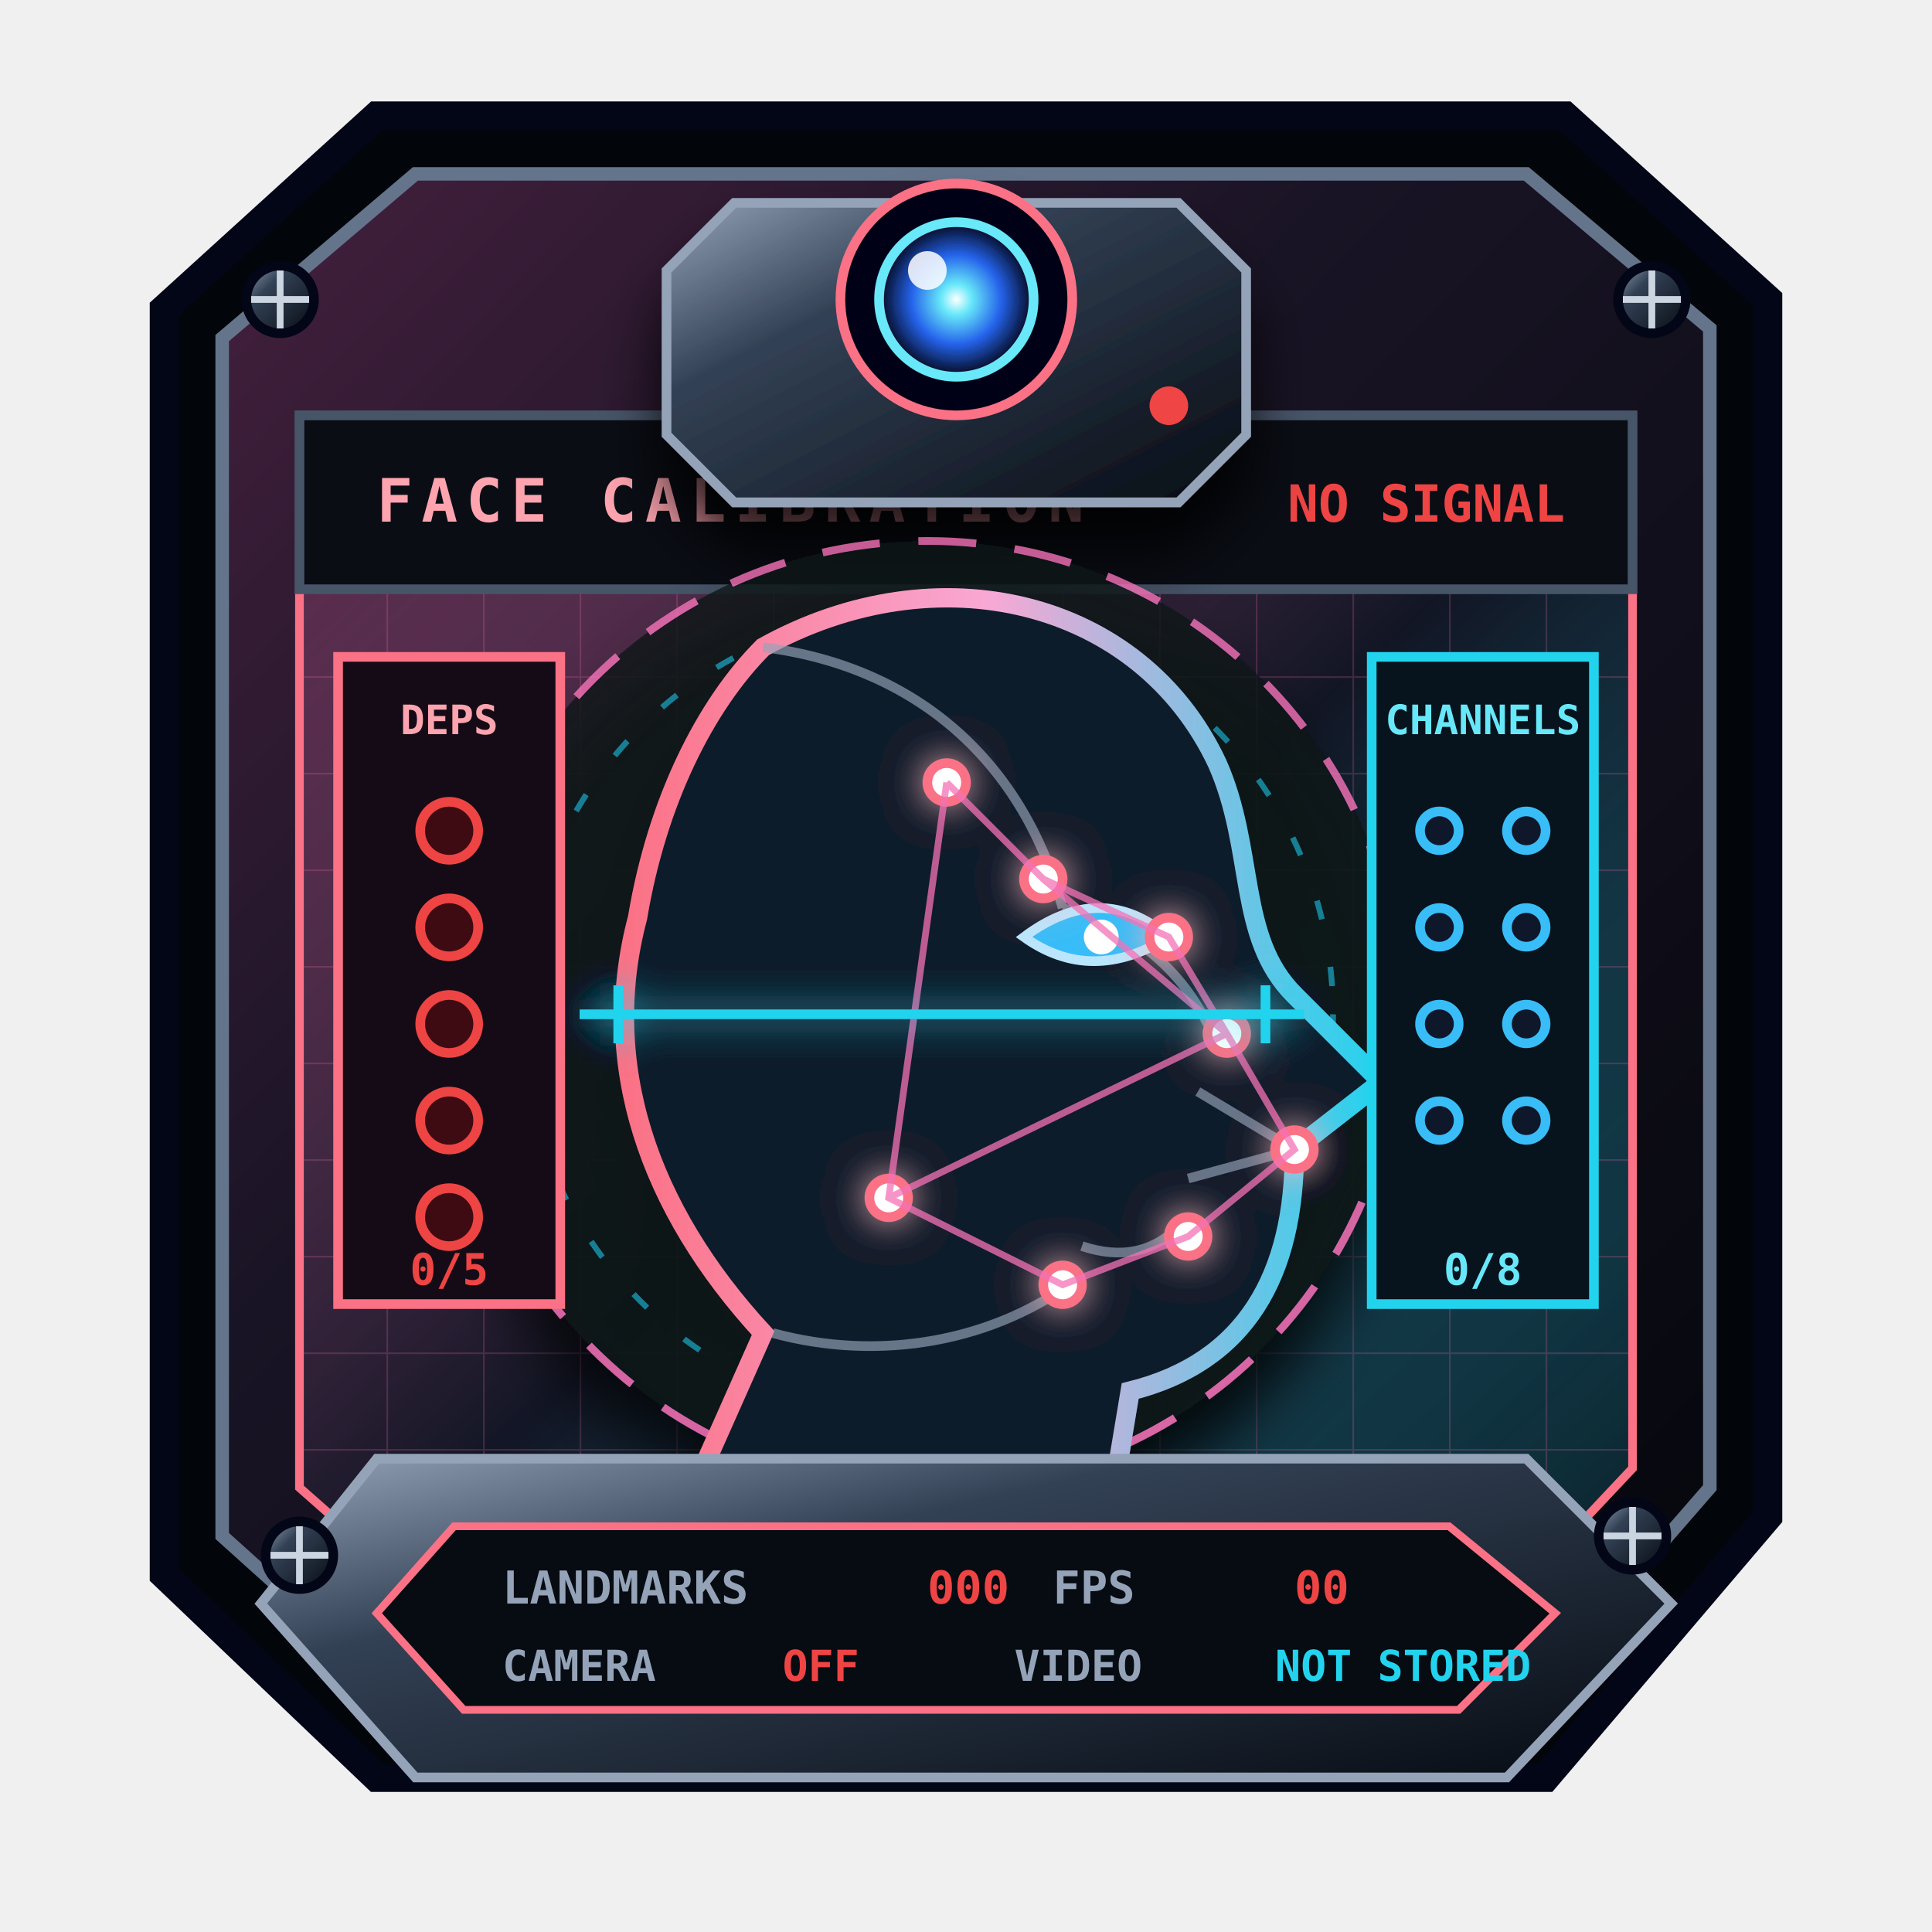
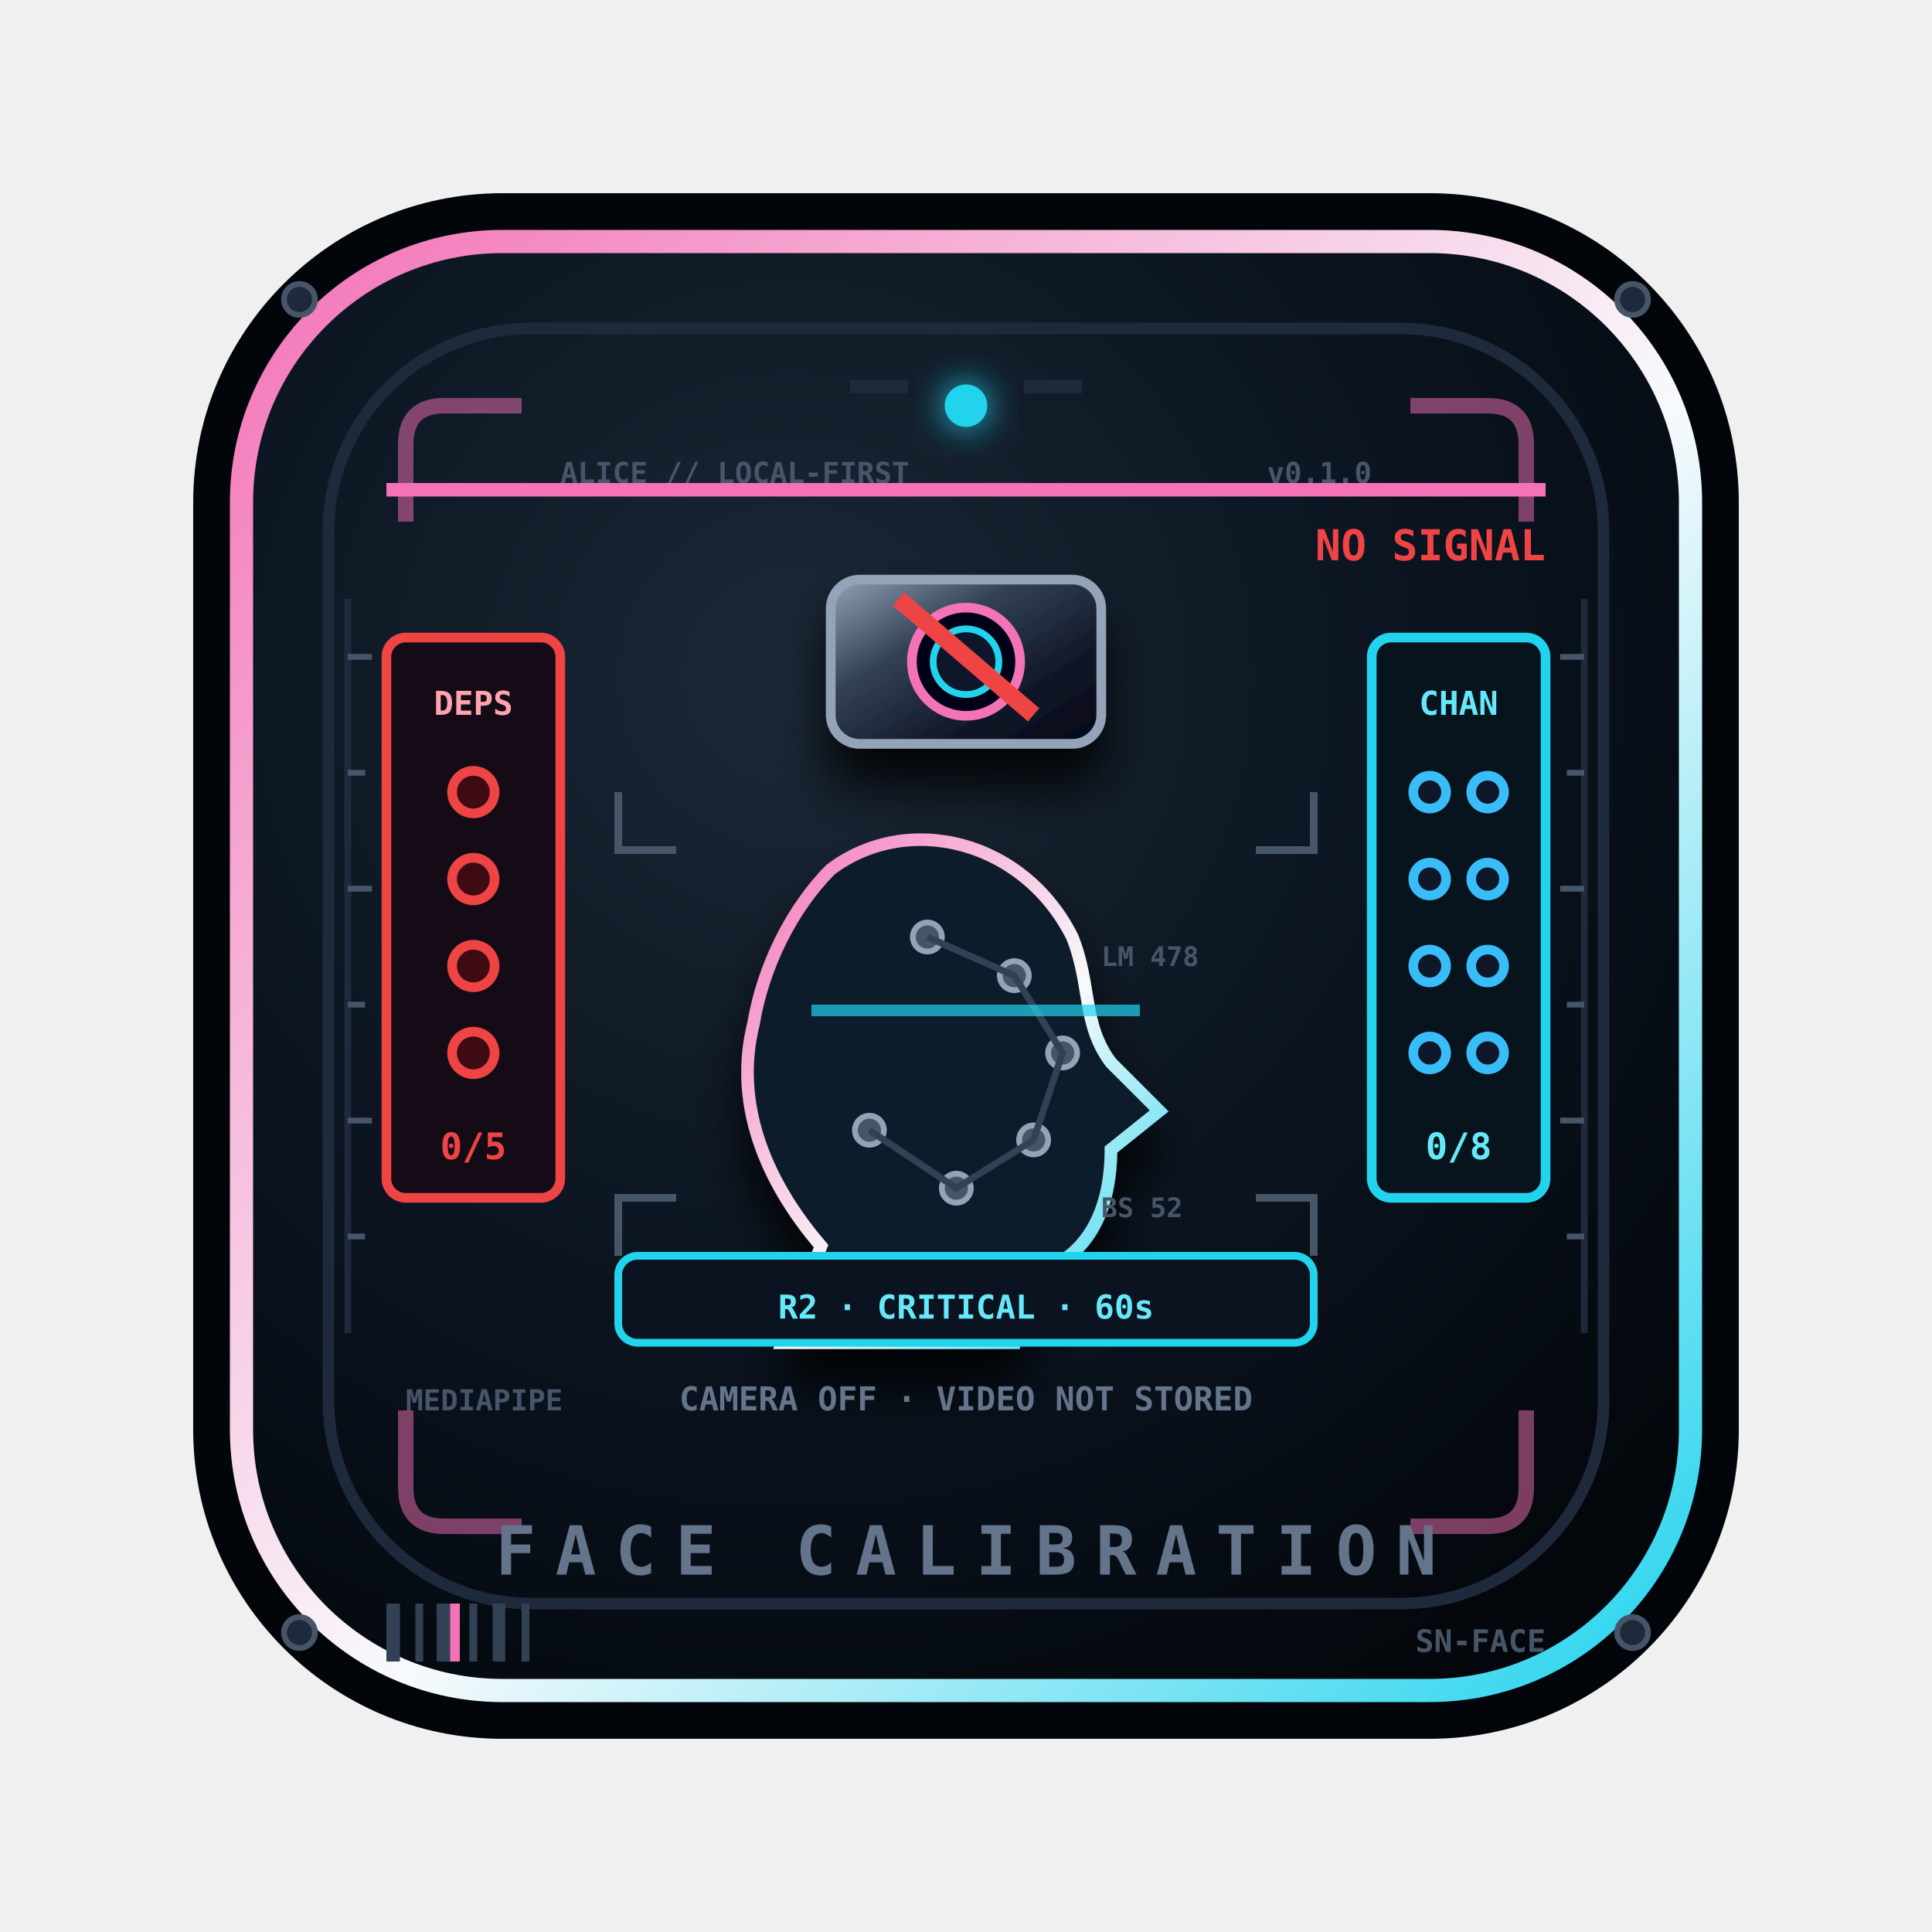
- <svg xmlns="http://www.w3.org/2000/svg" viewBox="0 0 200 200" role="img" aria-label="Calibrador de rostro y canales faciales de Alice">
+ <svg xmlns="http://www.w3.org/2000/svg" viewBox="0 0 200 200" role="img" aria-label="Calibración facial">
  <style>
-     .fac-scan{animation:facScan 3s ease-in-out infinite}.fac-dot{animation:facDot 2.2s ease-in-out infinite}.fac-ring{animation:facRing 5s linear infinite}
-     @keyframes facScan{0%,100%{transform:translateY(-25px);opacity:.18}50%{transform:translateY(28px);opacity:.85}}@keyframes facDot{50%{opacity:.35}}@keyframes facRing{to{stroke-dashoffset:-30}}
-     @media(prefers-reduced-motion:reduce){.fac-scan,.fac-dot,.fac-ring{animation:none}}
+     .face-dash{animation:faceDash 2.8s linear infinite}.face-blink{animation:faceBlink 1.6s steps(2,end) infinite}.face-blink2{animation:faceBlink 2.3s steps(2,end) .5s infinite}.face-scan{animation:faceScan 4.2s ease-in-out infinite}.face-spin{transform-box:fill-box;transform-origin:50% 50%;animation:faceSpin 16s linear infinite}
+     @keyframes faceDash{to{stroke-dashoffset:-26}}@keyframes faceBlink{50%{opacity:.25}}
+     @keyframes faceScan{0%,100%{y:50px;opacity:.06}50%{y:140px;opacity:.4}}
+     @keyframes faceSpin{to{transform:rotate(360deg)}}
+     @media(prefers-reduced-motion:reduce){.face-dash,.face-blink,.face-blink2,.face-scan,.face-spin{animation:none}}
  </style>
  <defs>
-     <linearGradient id="fac-frame" x1="0" y1="0" x2="1" y2="1">
-       <stop stop-color="#45203e" />
-       <stop offset=".38" stop-color="#191425" />
-       <stop offset="1" stop-color="#05070c" />
-     </linearGradient>
-     <linearGradient id="fac-panel" x1="0" y1="0" x2="1" y2="1">
-       <stop stop-color="#f472b6" stop-opacity=".16" />
-       <stop offset=".5" stop-color="#111827" stop-opacity=".7" />
-       <stop offset="1" stop-color="#22d3ee" stop-opacity=".1" />
-     </linearGradient>
-     <linearGradient id="fac-accent" x1="0" x2="1">
-       <stop stop-color="#fb7185" />
-       <stop offset=".48" stop-color="#f9a8d4" />
+     <radialGradient id="face-plate" cx="38%" cy="30%" r="80%">
+       <stop stop-color="#1b2836" />
+       <stop offset=".55" stop-color="#0b1420" />
+       <stop offset="1" stop-color="#04080d" />
+     </radialGradient>
+     <linearGradient id="face-ga" x1="0" y1="0" x2="1" y2="1">
+       <stop stop-color="#f472b6" />
+       <stop offset=".55" stop-color="#f8fafc" />
      <stop offset="1" stop-color="#22d3ee" />
    </linearGradient>
-     <linearGradient id="fac-metal" x1="0" y1="0" x2="1" y2="1">
+     <linearGradient id="face-gb" x1="0" x2="1">
+       <stop stop-color="#22d3ee" />
+       <stop offset="1" stop-color="#f472b6" />
+     </linearGradient>
+     <linearGradient id="face-metal" x1="0" y1="0" x2="1" y2="1">
      <stop stop-color="#94a3b8" />
-       <stop offset=".32" stop-color="#334155" />
-       <stop offset="1" stop-color="#060b12" />
+       <stop offset=".35" stop-color="#334155" />
+       <stop offset=".7" stop-color="#111827" />
+       <stop offset="1" stop-color="#020617" />
    </linearGradient>
-     <radialGradient id="fac-lens">
+     <radialGradient id="face-halo">
      <stop stop-color="#fff" />
-       <stop offset=".2" stop-color="#67e8f9" />
-       <stop offset=".58" stop-color="#2563eb" />
-       <stop offset="1" stop-color="#020617" />
+       <stop offset=".2" stop-color="#f472b6" />
+       <stop offset=".7" stop-color="#22d3ee" />
+       <stop offset="1" stop-color="#07111d" />
    </radialGradient>
-     <pattern id="fac-grid" width="10" height="10" patternUnits="userSpaceOnUse">
-       <path d="M10 0H0v10" fill="none" stroke="#f472b6" stroke-width=".35" opacity=".2" />
-     </pattern>
-     <filter id="fac-shadow" x="-45%" y="-45%" width="190%" height="200%">
-       <feDropShadow dx="0" dy="5" stdDeviation="3" flood-color="#000" flood-opacity=".85" />
+     <filter id="face-shadow" x="-45%" y="-45%" width="190%" height="200%">
+       <feDropShadow dx="0" dy="4" stdDeviation="2.6" flood-color="#000" flood-opacity=".85" />
    </filter>
-     <filter id="fac-glow" x="-70%" y="-70%" width="240%" height="240%">
-       <feGaussianBlur stdDeviation="2" result="b" />
+     <filter id="face-glow" x="-70%" y="-70%" width="240%" height="240%">
+       <feGaussianBlur stdDeviation="1.8" result="b" />
      <feMerge>
        <feMergeNode in="b" />
        <feMergeNode in="SourceGraphic" />
      </feMerge>
    </filter>
  </defs>
-   <path d="M17 32 39 12h123l21 19v126l-23 27H39l-22-21Z" fill="#020509" stroke="#020617" stroke-width="3" />
-   <path d="M23 35 43 18h115l19 16v120l-20 23H43l-20-18Z" fill="url(#fac-frame)" stroke="#64748b" stroke-width="1.4" />
-   <path d="M31 43h138v109l-16 17H48l-17-15Z" fill="url(#fac-panel)" stroke="#fb7185" stroke-width=".9" />
-   <path d="M31 43h138v109l-16 17H48l-17-15Z" fill="url(#fac-grid)" />
-   <path d="M31 43h138v18H31Z" fill="#0b0d15" stroke="#475569" />
+   <rect x="20" y="20" width="160" height="160" rx="32" fill="#02050a" />
+   <rect x="25" y="25" width="150" height="150" rx="27" fill="url(#face-plate)" stroke="url(#face-ga)" stroke-width="2.4" />
+   <rect x="34" y="34" width="132" height="132" rx="21" fill="none" stroke="#1e293b" stroke-width="1.2" />
+   <path d="M42 54v-8q0-4 4-4h8M158 54v-8q0-4-4-4h-8M42 146v8q0 4 4 4h8M158 146v8q0 4-4 4h-8" fill="none" stroke="#f472b6" stroke-width="1.6" opacity=".5" />
+   <g fill="#1e293b" stroke="#475569" stroke-width=".6">
+     <circle cx="31" cy="31" r="1.6" />
+     <circle cx="169" cy="31" r="1.6" />
+     <circle cx="31" cy="169" r="1.6" />
+     <circle cx="169" cy="169" r="1.6" />
+   </g>
+   <path d="M88 40h6M106 40h6" stroke="#1e293b" stroke-width="1.4" />
  <g font-family="Consolas,monospace" font-weight="900">
-     <text x="39" y="54" fill="#fda4af" font-size="6.2" letter-spacing=".9">FACE CALIBRATION</text>
-     <text x="162" y="54" fill="#ef4444" font-size="5.3" text-anchor="end">NO SIGNAL</text>
+     <text x="58" y="50" fill="#475569" font-size="3">ALICE // LOCAL-FIRST</text>
+     <text x="142" y="50" fill="#475569" font-size="3" text-anchor="end">v0.1.0</text>
  </g>
-   <g transform="translate(99 31)" filter="url(#fac-shadow)">
-     <path d="M-23-10h46l7 7v17l-7 7h-46l-7-7V-3Z" fill="url(#fac-metal)" stroke="#94a3b8" />
-     <circle r="12" fill="#020617" stroke="#fb7185" />
-     <circle r="8" fill="url(#fac-lens)" stroke="#67e8f9" />
-     <circle cx="-3" cy="-3" r="2" fill="#fff" opacity=".85" />
-     <circle cx="22" cy="11" r="2" fill="#ef4444" />
+   <path d="M36 62v76M164 62v76" stroke="#1e293b" stroke-width=".7" />
+   <path d="M36 68h2.5M36 80h1.8M36 92h2.5M36 104h1.8M36 116h2.5M36 128h1.8M164 68h-2.5M164 80h-1.8M164 92h-2.5M164 104h-1.8M164 116h-2.5M164 128h-1.8" stroke="#475569" stroke-width=".6" />
+   <circle class="face-blink" cx="100" cy="42" r="2.2" fill="#22d3ee" filter="url(#face-glow)" />
+   <g font-family="Consolas,monospace" font-weight="900">
+     <text x="160" y="58" fill="#ef4444" font-size="4.4" text-anchor="end">NO SIGNAL</text>
  </g>
-   <g transform="translate(96 105)" filter="url(#fac-shadow)">
-     <circle class="fac-ring" r="49" fill="#07111d" stroke="#f472b6" stroke-width=".8" stroke-dasharray="6 4" opacity=".8" />
-     <circle class="fac-ring" r="42" fill="none" stroke="#22d3ee" stroke-width=".6" stroke-dasharray="2 5" opacity=".55" />
-     <path d="M-17-38c18-10 39-5 47 12 4 9 2 18 8 24l9 9-9 7c0 13-5 22-17 25l-2 12h-44l8-18c-12-13-17-28-13-43 2-12 7-22 13-28Z" fill="#111c2a" stroke="url(#fac-accent)" stroke-width="2" />
-     <path d="M-17-38c16 2 27 12 31 27M14-11c7 2 12 6 15 12M28 8l10 6-11 3M26 22q-4 4-10 2M-16 33c11 3 23 1 32-6" fill="none" stroke="#94a3b8" stroke-width="1" opacity=".65" />
-     <path d="M10-8q8-6 15 0-8 5-15 0Z" fill="#38bdf8" stroke="#bae6fd" />
-     <circle cx="18" cy="-8" r="1.8" fill="#fff" />
-     <g class="fac-dot" fill="#fff" stroke="#fb7185" stroke-width="1" filter="url(#fac-glow)">
-       <circle cx="2" cy="-24" r="2" />
-       <circle cx="12" cy="-14" r="2" />
-       <circle cx="25" cy="-8" r="2" />
-       <circle cx="31" cy="2" r="2" />
-       <circle cx="38" cy="14" r="2" />
-       <circle cx="27" cy="23" r="2" />
-       <circle cx="14" cy="28" r="2" />
-       <circle cx="-4" cy="19" r="2" />
+   <g filter="url(#face-shadow)">
+     <rect x="86" y="60" width="28" height="17" rx="3" fill="url(#face-metal)" stroke="#94a3b8" />
+     <circle cx="100" cy="68.5" r="5.6" fill="#020617" stroke="#f472b6" />
+     <circle cx="100" cy="68.5" r="3.4" fill="#0f172a" stroke="#22d3ee" stroke-width=".7" />
+   </g>
+   <path d="m93 62 14 12" stroke="#ef4444" stroke-width="1.8" />
+   <g filter="url(#face-shadow)">
+     <path d="M86 90c8-6 20-3 25 7 2 5 1 9 4 13l5 5-5 4c0 7-3 12-9 13l-1 7h-24l4-10c-6-7-9-15-7-23 1-6 4-12 8-16Z" fill="#111c2a" stroke="url(#face-ga)" stroke-width="1.3" />
+   </g>
+   <g fill="#475569" stroke="#94a3b8" stroke-width=".6">
+     <circle cx="96" cy="97" r="1.5" />
+     <circle cx="105" cy="101" r="1.5" />
+     <circle cx="110" cy="109" r="1.5" />
+     <circle cx="107" cy="118" r="1.5" />
+     <circle cx="99" cy="123" r="1.5" />
+     <circle cx="90" cy="117" r="1.5" />
+   </g>
+   <path d="M96 97l9 4 5 8-3 9-8 5-9-6" fill="none" stroke="#334155" stroke-width=".7" />
+   <g font-family="Consolas,monospace" font-weight="900" font-size="2.8" fill="#475569">
+     <text x="114" y="100">LM 478</text>
+     <text x="114" y="126">BS 52</text>
+   </g>
+   <rect class="face-scan" x="84" y="104" width="34" height="1.2" fill="#22d3ee" opacity=".7" />
+   <path d="M70 88h-6v-6M130 88h6v-6M70 124h-6v6M130 124h6v6" fill="none" stroke="#475569" stroke-width=".8" />
+   <g font-family="Consolas,monospace" font-weight="900">
+     <g transform="translate(40 66)">
+       <rect width="18" height="58" rx="2" fill="#150b16" stroke="#ef4444" />
+       <text x="9" y="8" fill="#fda4af" font-size="3.4" text-anchor="middle">DEPS</text>
+       <g fill="#3f0b13" stroke="#ef4444">
+         <circle cx="9" cy="16" r="2.2" />
+         <circle cx="9" cy="25" r="2.2" />
+         <circle cx="9" cy="34" r="2.2" />
+         <circle cx="9" cy="43" r="2.2" />
+       </g>
+       <text x="9" y="54" fill="#ef4444" font-size="3.8" text-anchor="middle">0/5</text>
    </g>
-     <g fill="none" stroke="#f472b6" stroke-width=".7" opacity=".75">
-       <path d="M2-24 12-14 25-8 31 2 38 14 27 23 14 28-4 19 2-24" />
-       <path d="M12-14 31 2M-4 19l35-17" />
-     </g>
-     <g class="fac-scan" stroke="#22d3ee" filter="url(#fac-glow)">
-       <path d="M-36 0h75" />
-       <path d="M-32-3v6m67-6v6" />
+     <g transform="translate(142 66)">
+       <rect width="18" height="58" rx="2" fill="#07131d" stroke="#22d3ee" />
+       <text x="9" y="8" fill="#67e8f9" font-size="3.4" text-anchor="middle">CHAN</text>
+       <g fill="#0f172a" stroke="#38bdf8">
+         <circle cx="6" cy="16" r="1.7" />
+         <circle cx="12" cy="16" r="1.7" />
+         <circle cx="6" cy="25" r="1.7" />
+         <circle cx="12" cy="25" r="1.7" />
+         <circle cx="6" cy="34" r="1.7" />
+         <circle cx="12" cy="34" r="1.7" />
+         <circle cx="6" cy="43" r="1.7" />
+         <circle cx="12" cy="43" r="1.7" />
+       </g>
+       <text x="9" y="54" fill="#67e8f9" font-size="3.8" text-anchor="middle">0/8</text>
    </g>
  </g>
  <g font-family="Consolas,monospace" font-weight="900">
-     <g transform="translate(35 68)">
-       <path d="M0 0h23v67H0Z" fill="#150b16" stroke="#fb7185" />
-       <text x="11.5" y="8" fill="#fda4af" font-size="4.2" text-anchor="middle">DEPS</text>
-       <g fill="#3f0b13" stroke="#ef4444">
-         <circle cx="11.5" cy="18" r="3" />
-         <circle cx="11.5" cy="28" r="3" />
-         <circle cx="11.5" cy="38" r="3" />
-         <circle cx="11.5" cy="48" r="3" />
-         <circle cx="11.5" cy="58" r="3" />
-       </g>
-       <text x="11.5" y="65" fill="#ef4444" font-size="4.5" text-anchor="middle">0/5</text>
-     </g>
-     <g transform="translate(142 68)">
-       <path d="M0 0h23v67H0Z" fill="#07131d" stroke="#22d3ee" />
-       <text x="11.5" y="8" fill="#67e8f9" font-size="4.2" text-anchor="middle">CHANNELS</text>
-       <g fill="#0f172a" stroke="#38bdf8">
-         <circle cx="7" cy="18" r="2" />
-         <circle cx="16" cy="18" r="2" />
-         <circle cx="7" cy="28" r="2" />
-         <circle cx="16" cy="28" r="2" />
-         <circle cx="7" cy="38" r="2" />
-         <circle cx="16" cy="38" r="2" />
-         <circle cx="7" cy="48" r="2" />
-         <circle cx="16" cy="48" r="2" />
-       </g>
-       <text x="11.5" y="65" fill="#67e8f9" font-size="4.5" text-anchor="middle">0/8</text>
-     </g>
+     <rect x="64" y="130" width="72" height="9" rx="2" fill="#0b1320" stroke="#22d3ee" stroke-width=".8" />
+     <text x="100" y="136.5" fill="#67e8f9" font-size="3.4" text-anchor="middle">R2 · CRITICAL · 60s</text>
  </g>
-   <path d="m39 151 119 0 15 15-17 18H43l-16-18Z" fill="url(#fac-metal)" stroke="#94a3b8" />
-   <path d="m47 158h103l11 9-10 10H48l-9-10Z" fill="#070b12" stroke="#fb7185" stroke-width=".8" />
  <g font-family="Consolas,monospace" font-weight="900">
-     <text x="52" y="166" fill="#94a3b8" font-size="4.7">LANDMARKS</text>
-     <text x="96" y="166" fill="#ef4444" font-size="4.7">000</text>
-     <text x="109" y="166" fill="#94a3b8" font-size="4.7">FPS</text>
-     <text x="134" y="166" fill="#ef4444" font-size="4.7">00</text>
-     <text x="52" y="174" fill="#94a3b8" font-size="4.4">CAMERA</text>
-     <text x="81" y="174" fill="#ef4444" font-size="4.4">OFF</text>
-     <text x="105" y="174" fill="#94a3b8" font-size="4.4">VIDEO</text>
-     <text x="132" y="174" fill="#22d3ee" font-size="4.4">NOT STORED</text>
+     <text x="42" y="146" fill="#475569" font-size="3">MEDIAPIPE</text>
+     <text x="100" y="146" fill="#64748b" font-size="3.4" text-anchor="middle">CAMERA OFF · VIDEO NOT STORED</text>
  </g>
-   <g fill="url(#fac-metal)" stroke="#020617">
-     <circle cx="29" cy="31" r="3.5" />
-     <circle cx="171" cy="31" r="3.5" />
-     <circle cx="31" cy="161" r="3.5" />
-     <circle cx="169" cy="159" r="3.5" />
+   <rect class="face-scan" x="40" y="50" width="120" height="1.4" fill="#f472b6" />
+   <g fill="#334155">
+     <rect x="40" y="166" width="1.4" height="6" />
+     <rect x="43" y="166" width=".8" height="6" />
+     <rect x="45.2" y="166" width="1.8" height="6" />
+     <rect x="48.6" y="166" width=".8" height="6" />
+     <rect x="51" y="166" width="1.3" height="6" />
+     <rect x="54" y="166" width=".8" height="6" />
  </g>
-   <g stroke="#cbd5e1" stroke-width=".7">
-     <path d="M26 31h6m-3-3v6M168 31h6m-3-3v6M28 161h6m-3-3v6M166 159h6m-3-3v6" />
+   <rect x="46.6" y="166" width="1" height="6" fill="#f472b6" />
+   <g font-family="Consolas,monospace" font-weight="900">
+     <text x="160" y="171" fill="#475569" font-size="3.2" text-anchor="end">SN-FACE</text>
+   </g>
+   <g font-family="Consolas,monospace" font-weight="900">
+     <text x="100" y="163" fill="#64748b" font-size="7" text-anchor="middle" letter-spacing="2">FACE CALIBRATION</text>
  </g>
</svg>
